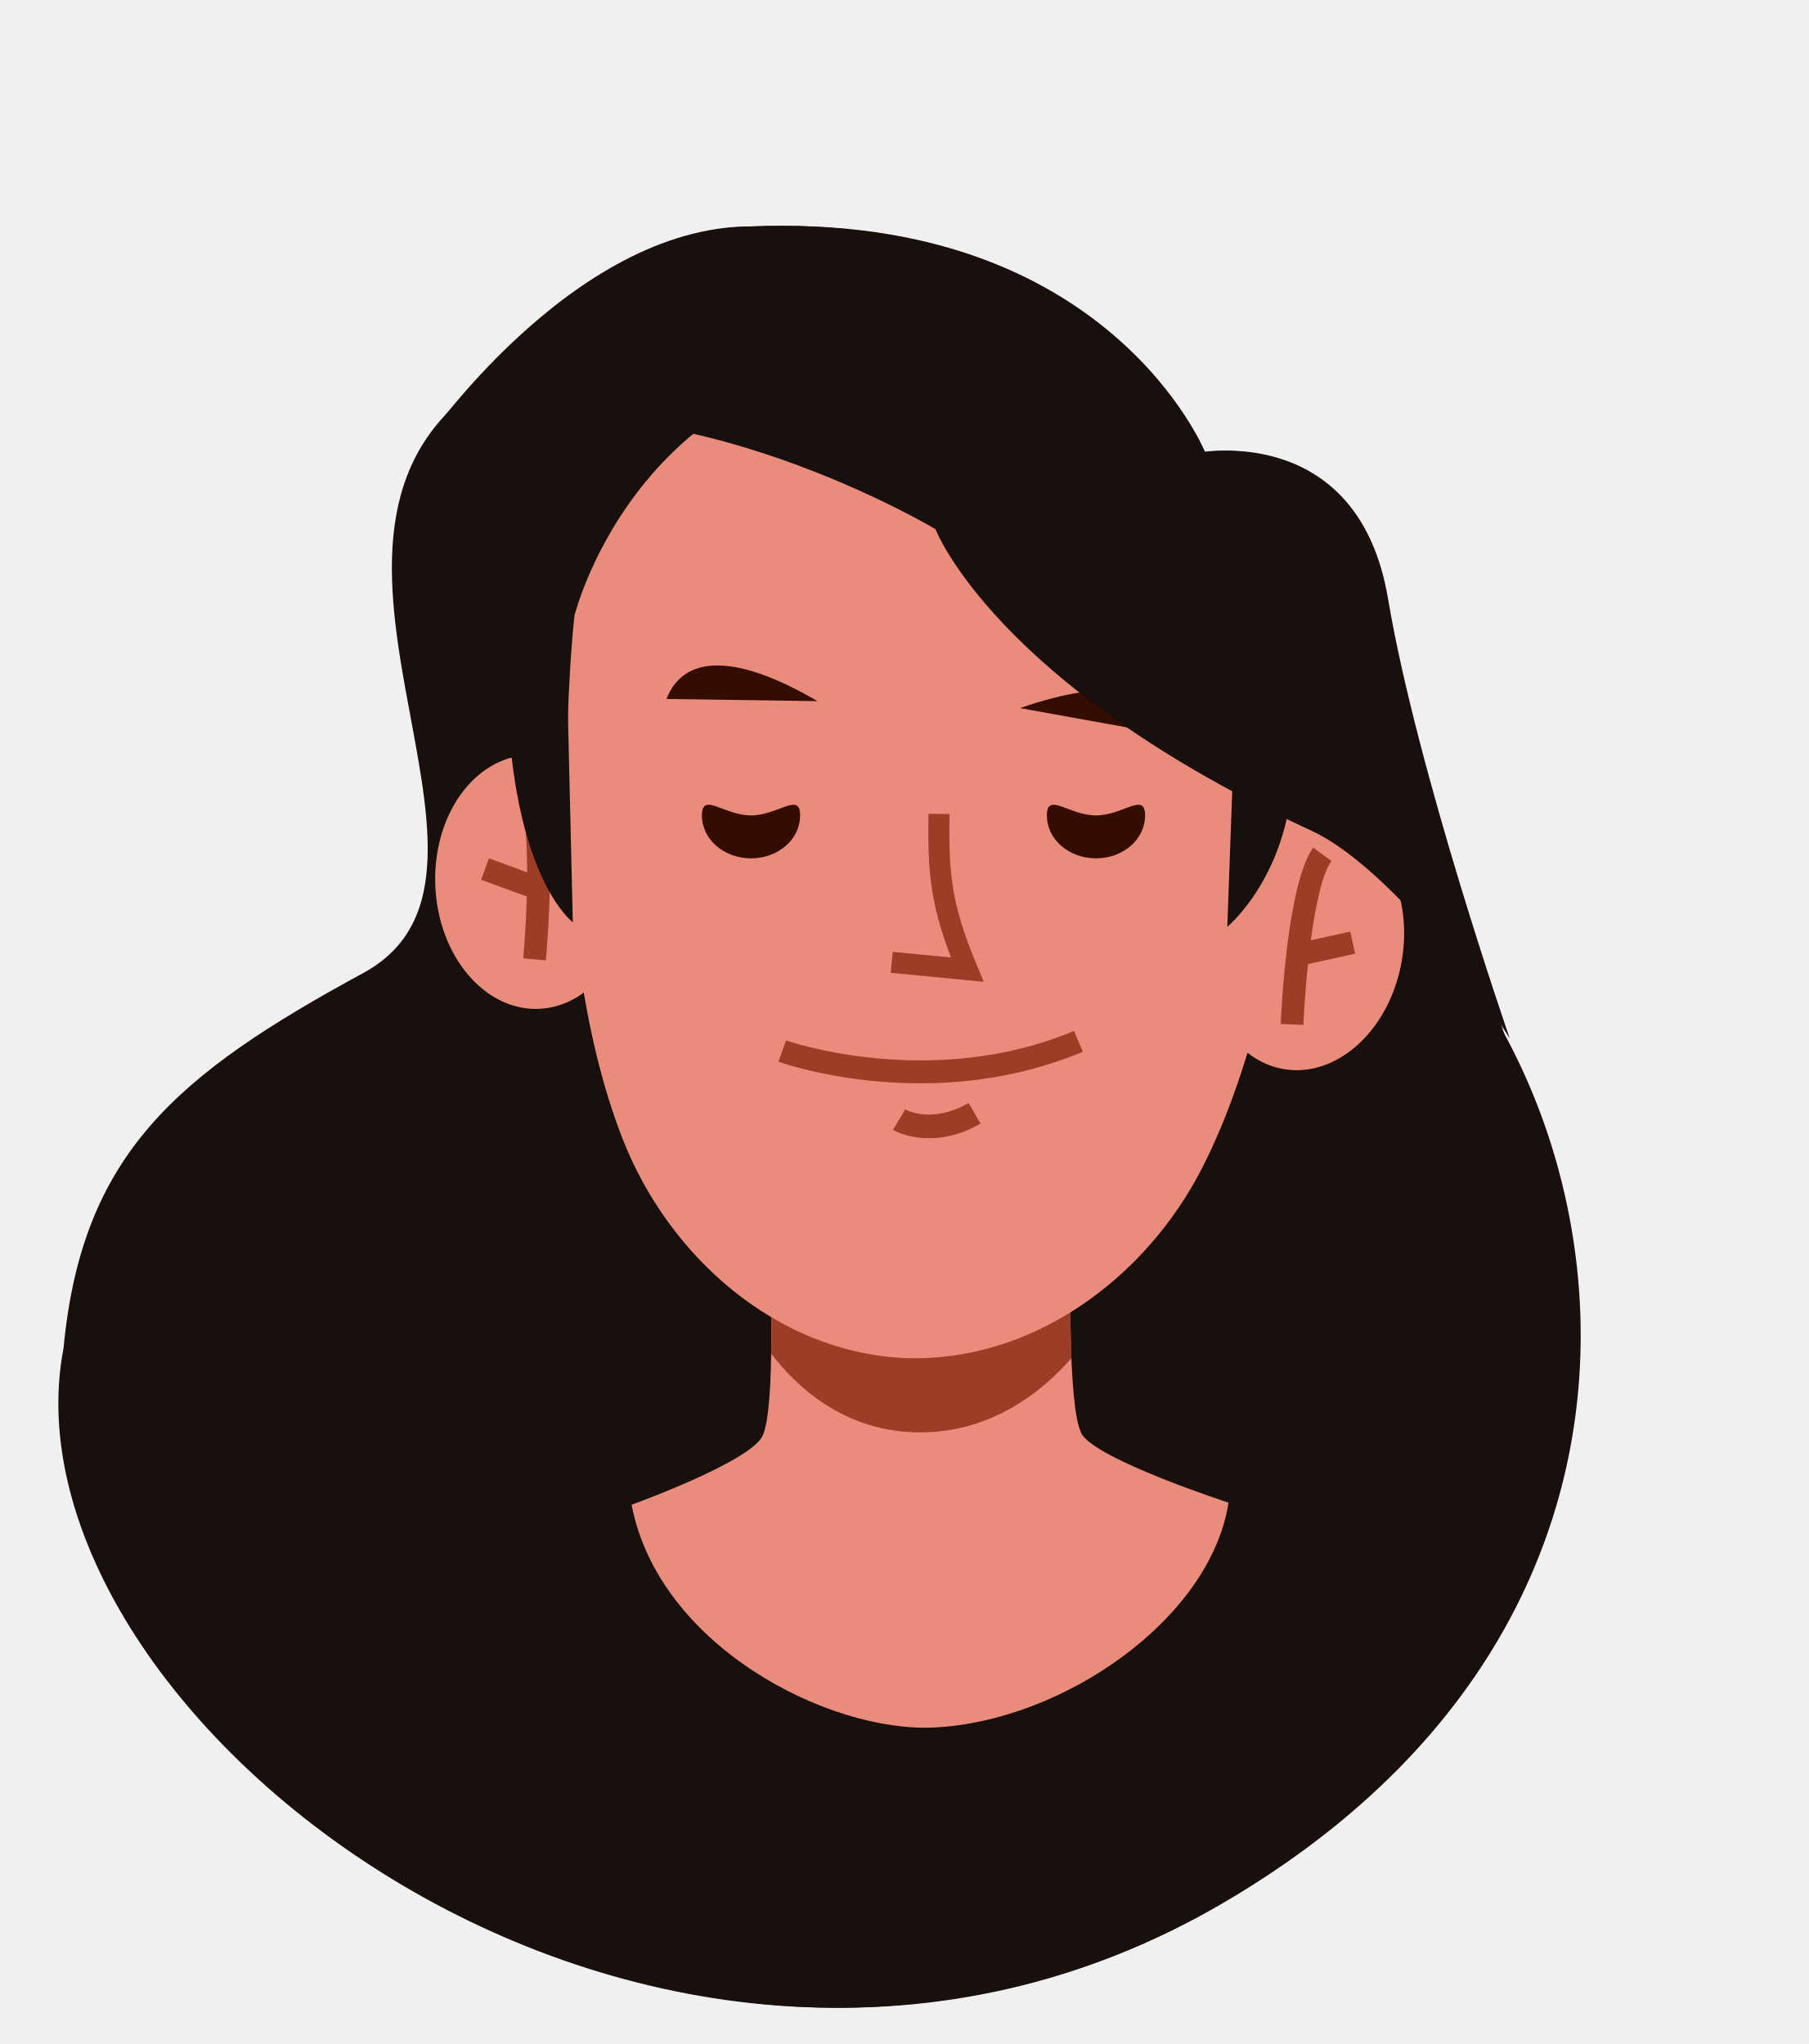
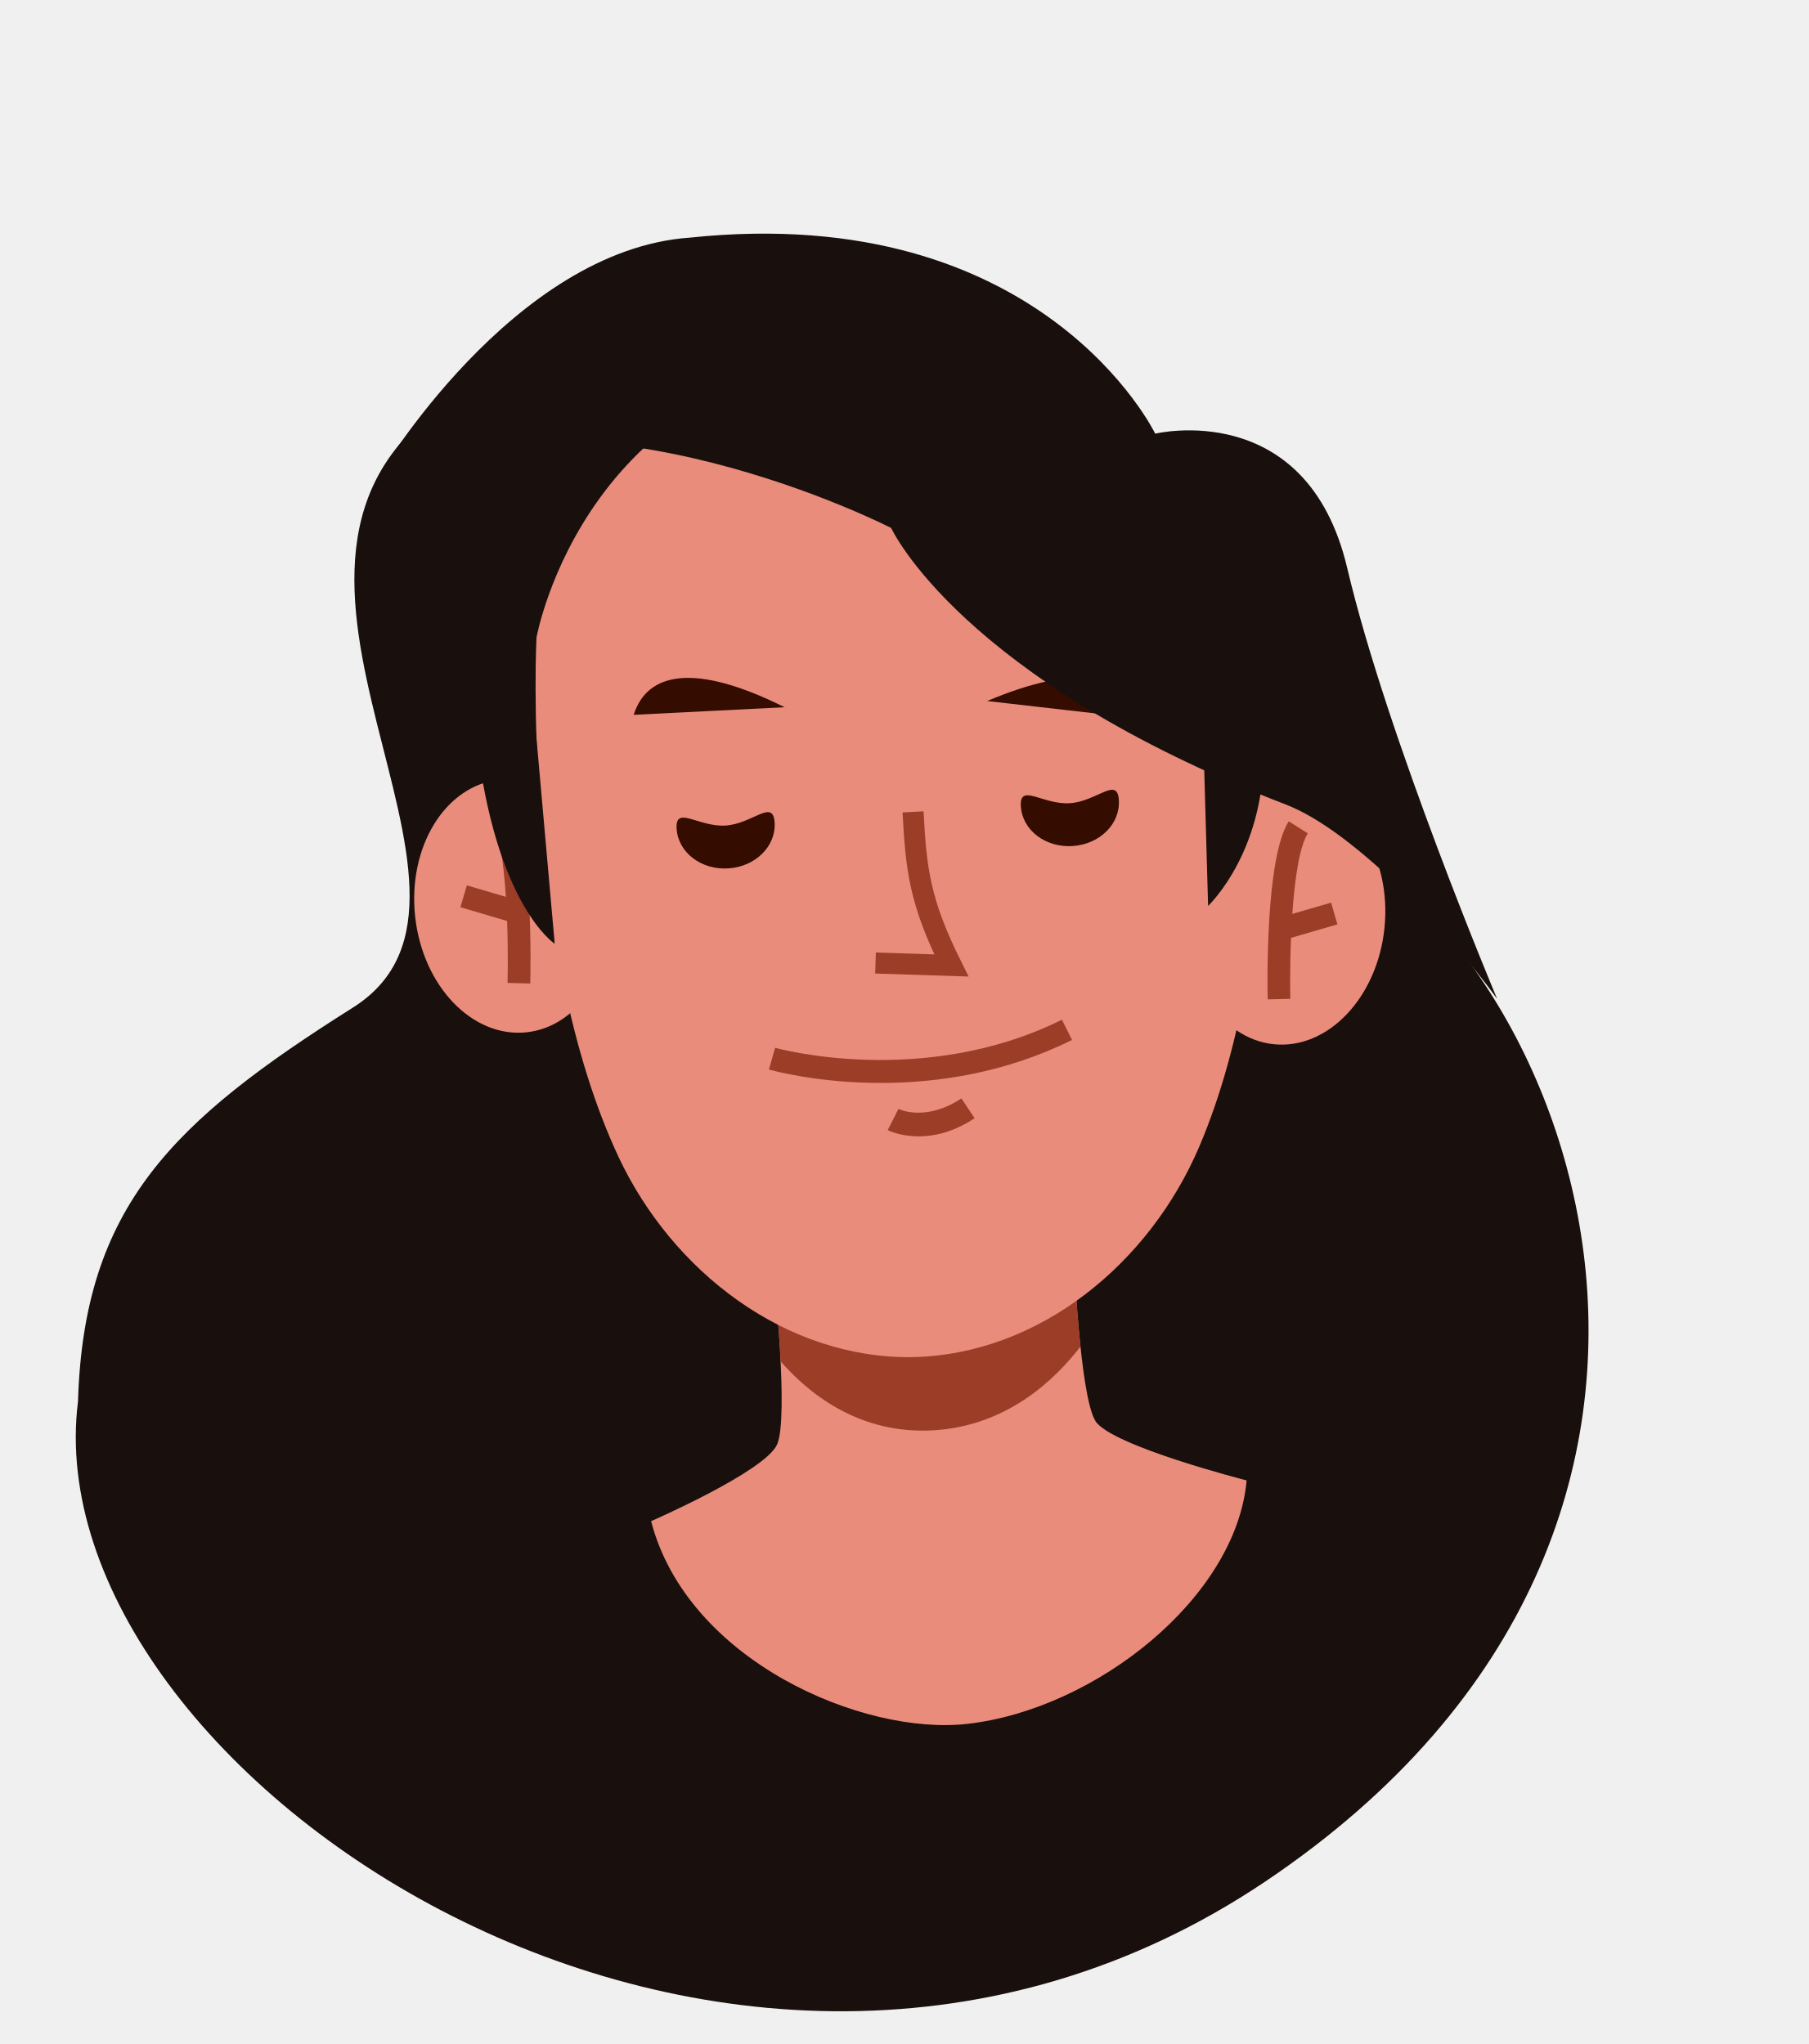
<svg xmlns="http://www.w3.org/2000/svg" width="215" height="243" viewBox="0 0 215 243" fill="none">
-   <path d="M118.346 56.754C118.346 56.754 83.165 30.497 59.151 44.458C29.073 61.961 65.395 103.603 43.182 115.672C20.968 127.741 9.746 137.174 7.551 160.273C-0.824 203.866 78.032 265.173 144.702 226.353C211.372 187.534 187.658 114.908 156.349 100.467C118.677 83.084 118.376 56.784 118.376 56.784L118.346 56.754Z" fill="#190F0D" />
-   <path d="M166.155 114.136C167.528 105.911 163.478 98.381 157.11 97.318C150.742 96.255 144.467 102.061 143.094 110.287C141.721 118.512 145.77 126.042 152.138 127.105C158.506 128.168 164.781 122.362 166.155 114.136Z" fill="#E98C7B" />
-   <path d="M51.272 105.364C50.905 97.032 55.836 90.048 62.286 89.764C68.736 89.48 74.262 96.003 74.629 104.335C74.996 112.666 70.065 119.65 63.615 119.935C57.165 120.219 51.639 113.695 51.272 105.364Z" fill="#E98C7B" />
-   <path d="M128.074 170.417C126.387 167.339 126.783 150.102 126.783 150.102L108.916 149.848L91.058 150.426C91.058 150.426 91.765 167.65 90.133 170.767C88.501 173.874 74.602 178.89 74.602 178.89C77.809 195.686 98.02 206 110.592 205.372C125.876 204.617 143.403 192.488 145.547 178.642C145.547 178.642 129.76 173.505 128.063 170.427L128.074 170.417Z" fill="#E98C7B" />
-   <path d="M126.874 161.468C126.771 159.038 126.742 156.551 126.745 154.518C124.312 155.492 118.354 157.414 108.992 157.497C97.495 157.6 91.923 154.817 91.177 154.41C91.213 156.286 91.232 158.612 91.201 160.934C93.966 164.568 99.764 170.371 109.107 170.287C117.737 170.21 123.666 165.131 126.874 161.478L126.874 161.468Z" fill="#9C3D28" />
-   <path d="M67.809 73.194C67.809 73.194 75.82 40.609 112.581 42.202C149.33 44.154 154.166 77.358 154.166 77.358C154.166 77.358 154.823 114.356 142.483 138.713C135.687 152.135 121.956 162.111 106.859 161.444C91.769 160.658 79.008 149.403 73.528 135.385C63.592 109.955 67.809 73.194 67.809 73.194Z" fill="#E98C7B" />
-   <path d="M111.011 122.043C116.061 122.243 120.901 127.783 120.811 132.343C120.741 135.983 117.581 142.663 111.011 142.313C104.441 141.963 101.021 137.453 100.951 133.103C100.881 128.763 105.751 121.833 111.011 122.053V122.043Z" fill="#190F0D" />
-   <path d="M115.871 138.853C112.191 137.083 108.161 138.363 104.721 140.193C106.321 141.363 108.421 142.163 111.011 142.303C113.931 142.463 116.181 141.223 117.781 139.483C117.131 139.353 116.491 139.143 115.871 138.853Z" fill="#A06275" />
-   <path d="M116.311 124.153C114.741 122.933 112.891 122.123 111.021 122.043C108.961 121.963 106.971 122.963 105.311 124.483C108.981 124.443 112.651 124.333 116.321 124.153H116.311Z" fill="white" />
-   <path d="M146.072 91.742L145.401 110.19C145.401 110.19 152.955 103.949 153.222 91.128L146.072 91.742Z" fill="#190F0D" />
-   <path d="M64.41 114.184C64.564 112.47 65.875 97.332 63.369 92.731L60.996 94.02C62.791 97.305 62.129 109.507 61.72 113.93L64.41 114.174L64.41 114.184Z" fill="#9C3D28" />
-   <path d="M57.645 102.044L64.15 104.432L63.217 106.976L56.711 104.588L57.645 102.044Z" fill="#9C3D28" />
-   <path d="M67.558 109.241C67.558 109.241 60.833 104.344 59.903 84.553L66.997 83.566L67.558 109.241Z" fill="#190F0D" />
-   <path d="M87.528 104.512C89.816 104.512 91.67 102.318 91.67 99.612C91.67 96.906 89.816 94.712 87.528 94.712C85.24 94.712 83.386 96.906 83.386 99.612C83.386 102.318 85.24 104.512 87.528 104.512Z" fill="#340C00" />
-   <path d="M129.914 104.783C132.202 104.783 134.056 102.589 134.056 99.882C134.056 97.176 132.202 94.982 129.914 94.982C127.626 94.982 125.771 97.176 125.771 99.882C125.771 102.589 127.626 104.783 129.914 104.783Z" fill="#340C00" />
-   <path d="M151.748 121.745C151.822 120.036 152.547 104.973 155.618 100.771L157.785 102.356C155.589 105.358 154.624 117.452 154.437 121.848L151.749 121.735L151.748 121.745Z" fill="#9C3D28" />
-   <path d="M160.014 110.748L153.297 112.235L153.878 114.862L160.596 113.375L160.014 110.748Z" fill="#9C3D28" />
-   <path d="M111.132 96.763C111.048 103.561 111.214 107.437 114.492 115.276L105.516 114.403" stroke="#9C3D28" stroke-width="2.5" />
-   <path d="M81.224 80.23C82.726 75.145 88.338 73.845 99.134 78.981L81.224 80.23Z" fill="#340C00" />
-   <path d="M139.155 80.214C137.494 75.179 131.843 74.056 121.214 79.53L139.155 80.214Z" fill="#340C00" />
-   <path d="M50.296 52.841C75.839 42.05 110.723 62.912 110.723 62.912C110.723 62.912 117.73 81.377 155.403 98.761C163.358 102.423 173.984 115.483 178.967 123.439C178.967 123.439 167.95 91.675 164.498 71.14C161.016 50.574 142.765 53.756 142.765 53.756C142.765 53.756 131.238 25.243 89.1 26.918C67.907 27.008 50.296 52.841 50.296 52.841Z" fill="#190F0D" />
-   <path d="M118.814 56.754C118.814 56.754 83.633 30.497 59.619 44.458C29.541 61.961 65.863 103.603 43.65 115.672C21.436 127.741 10.214 137.174 8.018 160.273C-0.357 203.866 78.5 265.173 145.17 226.353C211.839 187.534 188.125 114.908 156.817 100.467C119.144 83.084 118.844 56.784 118.844 56.784L118.814 56.754Z" fill="#190F0D" />
-   <path d="M166.622 114.136C167.995 105.911 163.946 98.381 157.578 97.318C151.21 96.255 144.935 102.061 143.561 110.287C142.188 118.512 146.238 126.042 152.606 127.105C158.974 128.168 165.249 122.362 166.622 114.136Z" fill="#E98C7B" />
-   <path d="M51.74 105.364C51.373 97.032 56.304 90.048 62.754 89.764C69.204 89.48 74.73 96.003 75.097 104.335C75.464 112.666 70.533 119.65 64.083 119.935C57.633 120.219 52.107 113.695 51.74 105.364Z" fill="#E98C7B" />
-   <path d="M128.542 170.417C126.855 167.339 127.251 150.102 127.251 150.102L109.384 149.848L91.526 150.426C91.526 150.426 92.233 167.65 90.6 170.767C88.969 173.874 75.069 178.89 75.069 178.89C78.277 195.686 98.488 206 111.059 205.372C126.343 204.617 143.871 192.488 146.015 178.642C146.015 178.642 130.227 173.505 128.531 170.427L128.542 170.417Z" fill="#E98C7B" />
-   <path d="M127.342 161.468C127.239 159.038 127.21 156.551 127.213 154.518C124.78 155.492 118.822 157.414 109.46 157.497C97.962 157.6 92.391 154.817 91.644 154.41C91.68 156.286 91.7 158.612 91.669 160.934C94.433 164.568 100.232 170.371 109.574 170.287C118.205 170.21 124.134 165.131 127.341 161.478L127.342 161.468Z" fill="#9C3D28" />
-   <path d="M68.277 73.194C68.277 73.194 76.288 40.609 113.049 42.202C149.798 44.154 154.633 77.358 154.633 77.358C154.633 77.358 155.291 114.356 142.951 138.713C136.154 152.135 122.424 162.111 107.327 161.444C92.237 160.658 79.476 149.403 73.996 135.385C64.06 109.955 68.277 73.194 68.277 73.194Z" fill="#E98C7B" />
-   <path d="M109.804 135.3C107.618 135.168 106.243 134.383 106.147 134.317L107.587 131.89L106.871 133.109L107.577 131.889C107.702 131.967 110.777 133.636 115.127 131.126L116.541 133.576C113.924 135.09 111.591 135.409 109.814 135.301L109.804 135.3Z" fill="#9C3D28" />
-   <path d="M146.54 91.742L145.869 110.19C145.869 110.19 153.422 103.949 153.689 91.128L146.54 91.742Z" fill="#190F0D" />
-   <path d="M64.878 114.184C65.032 112.47 66.342 97.332 63.837 92.731L61.464 94.02C63.258 97.305 62.597 109.507 62.188 113.93L64.878 114.174L64.878 114.184Z" fill="#9C3D28" />
-   <path d="M58.113 102.044L64.618 104.432L63.684 106.976L57.179 104.588L58.113 102.044Z" fill="#9C3D28" />
-   <path d="M68.083 109.646C68.083 109.646 61.344 104.658 60.371 84.553L67.465 83.566L68.083 109.646Z" fill="#190F0D" />
-   <path d="M89.263 102.044C92.486 102.044 95.099 99.789 95.099 96.94C95.099 94.091 92.486 96.94 89.263 96.94C86.04 96.94 83.428 94.091 83.428 96.94C83.428 99.789 86.04 102.044 89.263 102.044Z" fill="#340C00" />
-   <path d="M130.262 102.044C133.485 102.044 136.098 99.789 136.098 96.94C136.098 94.091 133.485 96.94 130.262 96.94C127.039 96.94 124.427 94.091 124.427 96.94C124.427 99.789 127.039 102.044 130.262 102.044Z" fill="#340C00" />
-   <path d="M152.217 121.744C152.291 120.035 153.016 104.972 156.086 100.77L158.254 102.355C156.058 105.357 155.093 117.451 154.906 121.847L152.218 121.734L152.217 121.744Z" fill="#9C3D28" />
-   <path d="M160.483 110.748L153.766 112.235L154.347 114.862L161.064 113.375L160.483 110.748Z" fill="#9C3D28" />
-   <path d="M111.601 96.763C111.517 103.561 111.682 107.437 114.961 115.276L105.985 114.403" stroke="#9C3D28" stroke-width="2.5" />
-   <path d="M105.905 128.685C98.239 128.219 92.912 126.353 92.52 126.219L93.425 123.689C93.591 123.749 110.643 129.684 127.656 122.563L128.698 125.04C120.473 128.488 112.363 129.077 105.915 128.685L105.905 128.685Z" fill="#9C3D28" />
-   <path d="M79.215 83.097C81.139 78.156 86.841 77.331 97.167 83.356L79.215 83.097Z" fill="#340C00" />
-   <path d="M138.911 87.374C137.972 82.155 132.535 80.251 121.243 84.181L138.911 87.374Z" fill="#340C00" />
-   <path d="M50.764 52.841C76.307 42.05 111.19 62.912 111.19 62.912C111.19 62.912 118.198 81.377 155.871 98.761C163.825 102.423 174.452 115.483 179.435 123.439C179.435 123.439 168.418 91.675 164.966 71.14C161.484 50.574 143.233 53.756 143.233 53.756C143.233 53.756 131.706 25.243 89.568 26.918C68.375 27.008 50.764 52.841 50.764 52.841Z" fill="#190F0D" />
+   <g clip-path="url(#clip0_209_24)">
+     <path class="hair" d="M113.129 56.128C113.129 56.128 76.321 32.206 53.262 47.692C24.381 67.107 63.323 106.309 41.938 119.791C20.554 133.274 9.966 143.414 9.271 166.606C3.737 210.65 86.4 266.721 150.415 223.664C214.43 180.608 186.061 109.671 153.883 97.288C115.164 82.382 113.161 56.156 113.161 56.156L113.129 56.128Z" fill="#190F0D" />
+     <path class="skin" d="M164.553 110.294C165.39 101.996 160.861 94.745 154.438 94.096C148.014 93.448 142.128 99.649 141.291 107.946C140.453 116.243 144.982 123.495 151.405 124.144C157.829 124.792 163.715 118.591 164.553 110.294Z" fill="#E98C7B" />
+     <path class="skin" d="M49.343 108.982C48.437 100.691 52.905 93.402 59.323 92.701C65.741 91.999 71.678 98.151 72.584 106.442C73.49 114.732 69.022 122.021 62.604 122.722C56.186 123.424 50.248 117.272 49.343 108.982Z" fill="#E98C7B" />
+     <path class="skin" d="M130.197 168.924C128.315 165.961 127.593 148.734 127.593 148.734L109.747 149.638L91.964 151.372C91.964 151.372 93.785 168.514 92.358 171.73C90.931 174.936 77.386 180.842 77.386 180.842C81.674 197.395 102.512 206.378 115.016 204.937C130.219 203.194 146.924 189.955 148.166 175.999C148.166 175.999 132.079 171.896 130.187 168.934L130.197 168.924Z" fill="#E98C7B" />
+     <path d="M128.42 160.071C128.16 157.652 127.97 155.173 127.842 153.143C125.476 154.273 119.656 156.577 110.319 157.266C98.852 158.113 93.112 155.697 92.341 155.34C92.498 157.209 92.668 159.529 92.787 161.848C95.782 165.296 101.944 170.71 111.261 170.022C119.869 169.386 125.456 163.933 128.42 160.081L128.42 160.071Z" fill="#9C3D28" />
+     <path class="skin" d="M63.761 75.807C63.761 75.807 69.644 42.773 106.431 41.98C143.23 41.548 150.206 74.37 150.206 74.37C150.206 74.37 153.258 111.247 142.522 136.352C136.609 150.187 123.554 161.031 108.445 161.343C93.336 161.536 79.873 151.131 73.496 137.497C61.934 112.765 63.761 75.807 63.761 75.807Z" fill="#E98C7B" />
+     <path d="M109.224 135.094C107.034 135.103 105.611 134.409 105.511 134.349L106.79 131.834L106.155 133.096L106.78 131.834C106.91 131.903 110.087 133.37 114.265 130.583L115.835 132.936C113.322 134.617 111.014 135.086 109.234 135.094L109.224 135.094Z" fill="#9C3D28" />
+     <path class="hair" d="M143.062 89.248L143.588 107.701C143.588 107.701 150.721 100.984 150.157 88.172L143.062 89.248Z" fill="#190F0D" />
+     <path d="M63.024 116.933C63.067 115.213 63.394 100.021 60.596 95.593L58.312 97.032C60.315 100.194 60.446 112.414 60.324 116.854L63.024 116.923L63.024 116.933Z" fill="#9C3D28" />
+     <path d="M55.488 105.255L62.135 107.217L61.368 109.816L54.721 107.854L55.488 105.255Z" fill="#9C3D28" />
+     <path class="hair" d="M65.929 112.196C65.929 112.196 58.881 107.654 56.608 87.655L63.623 86.211L65.929 112.196Z" fill="#190F0D" />
+     <path d="M86.573 103.238C89.789 103.029 92.25 100.609 92.066 97.766C91.881 94.923 89.459 97.936 86.242 98.144C83.026 98.353 80.234 95.679 80.419 98.522C80.603 101.365 83.357 103.446 86.573 103.238Z" fill="#340C00" />
+     <path d="M127.486 100.582C130.702 100.373 133.163 97.954 132.979 95.111C132.794 92.268 130.372 95.28 127.155 95.489C123.939 95.698 121.147 93.024 121.332 95.867C121.517 98.71 124.27 100.791 127.486 100.582Z" fill="#340C00" />
+     <path d="M150.67 118.819C150.633 117.109 150.38 102.03 153.172 97.639L155.438 99.079C153.441 102.218 153.261 114.348 153.359 118.748L150.67 118.809L150.67 118.819Z" fill="#9C3D28" />
+     <path d="M158.206 107.31L151.599 109.229L152.349 111.813L158.956 109.894L158.206 107.31Z" fill="#9C3D28" />
+     <path d="M108.52 96.521C108.877 103.311 109.293 107.168 113.072 114.779L104.059 114.488" stroke="#9C3D28" stroke-width="2.5" />
+     <path d="M104.905 128.745C97.225 128.777 91.789 127.259 91.388 127.151L92.127 124.568C92.298 124.617 109.698 129.435 126.214 121.227L127.414 123.632C119.43 127.605 111.375 128.718 104.915 128.745L104.905 128.745Z" fill="#9C3D28" />
+     <path d="M75.317 84.981C76.917 79.926 82.553 78.734 93.248 84.078L75.317 84.981Z" fill="#340C00" />
+     <path d="M135.165 85.383C133.889 80.236 128.34 78.688 117.327 83.341L135.165 85.383Z" fill="#340C00" />
+     <path class="hair" d="M44.966 56.631C69.756 44.209 105.918 62.767 105.918 62.767C105.918 62.767 114.107 80.74 152.826 95.647C161.001 98.787 172.451 111.131 177.939 118.747C177.939 118.747 164.888 87.763 160.113 67.495C155.307 47.198 137.3 51.556 137.3 51.556C137.3 51.556 123.95 23.849 82.009 28.249C60.867 29.712 44.966 56.631 44.966 56.631Z" fill="#190F0D" />
+   </g>
+   <defs>
+     <clipPath id="clip0_209_24">
+       <rect width="215" height="243" fill="white" />
+     </clipPath>
+   </defs>
</svg>
